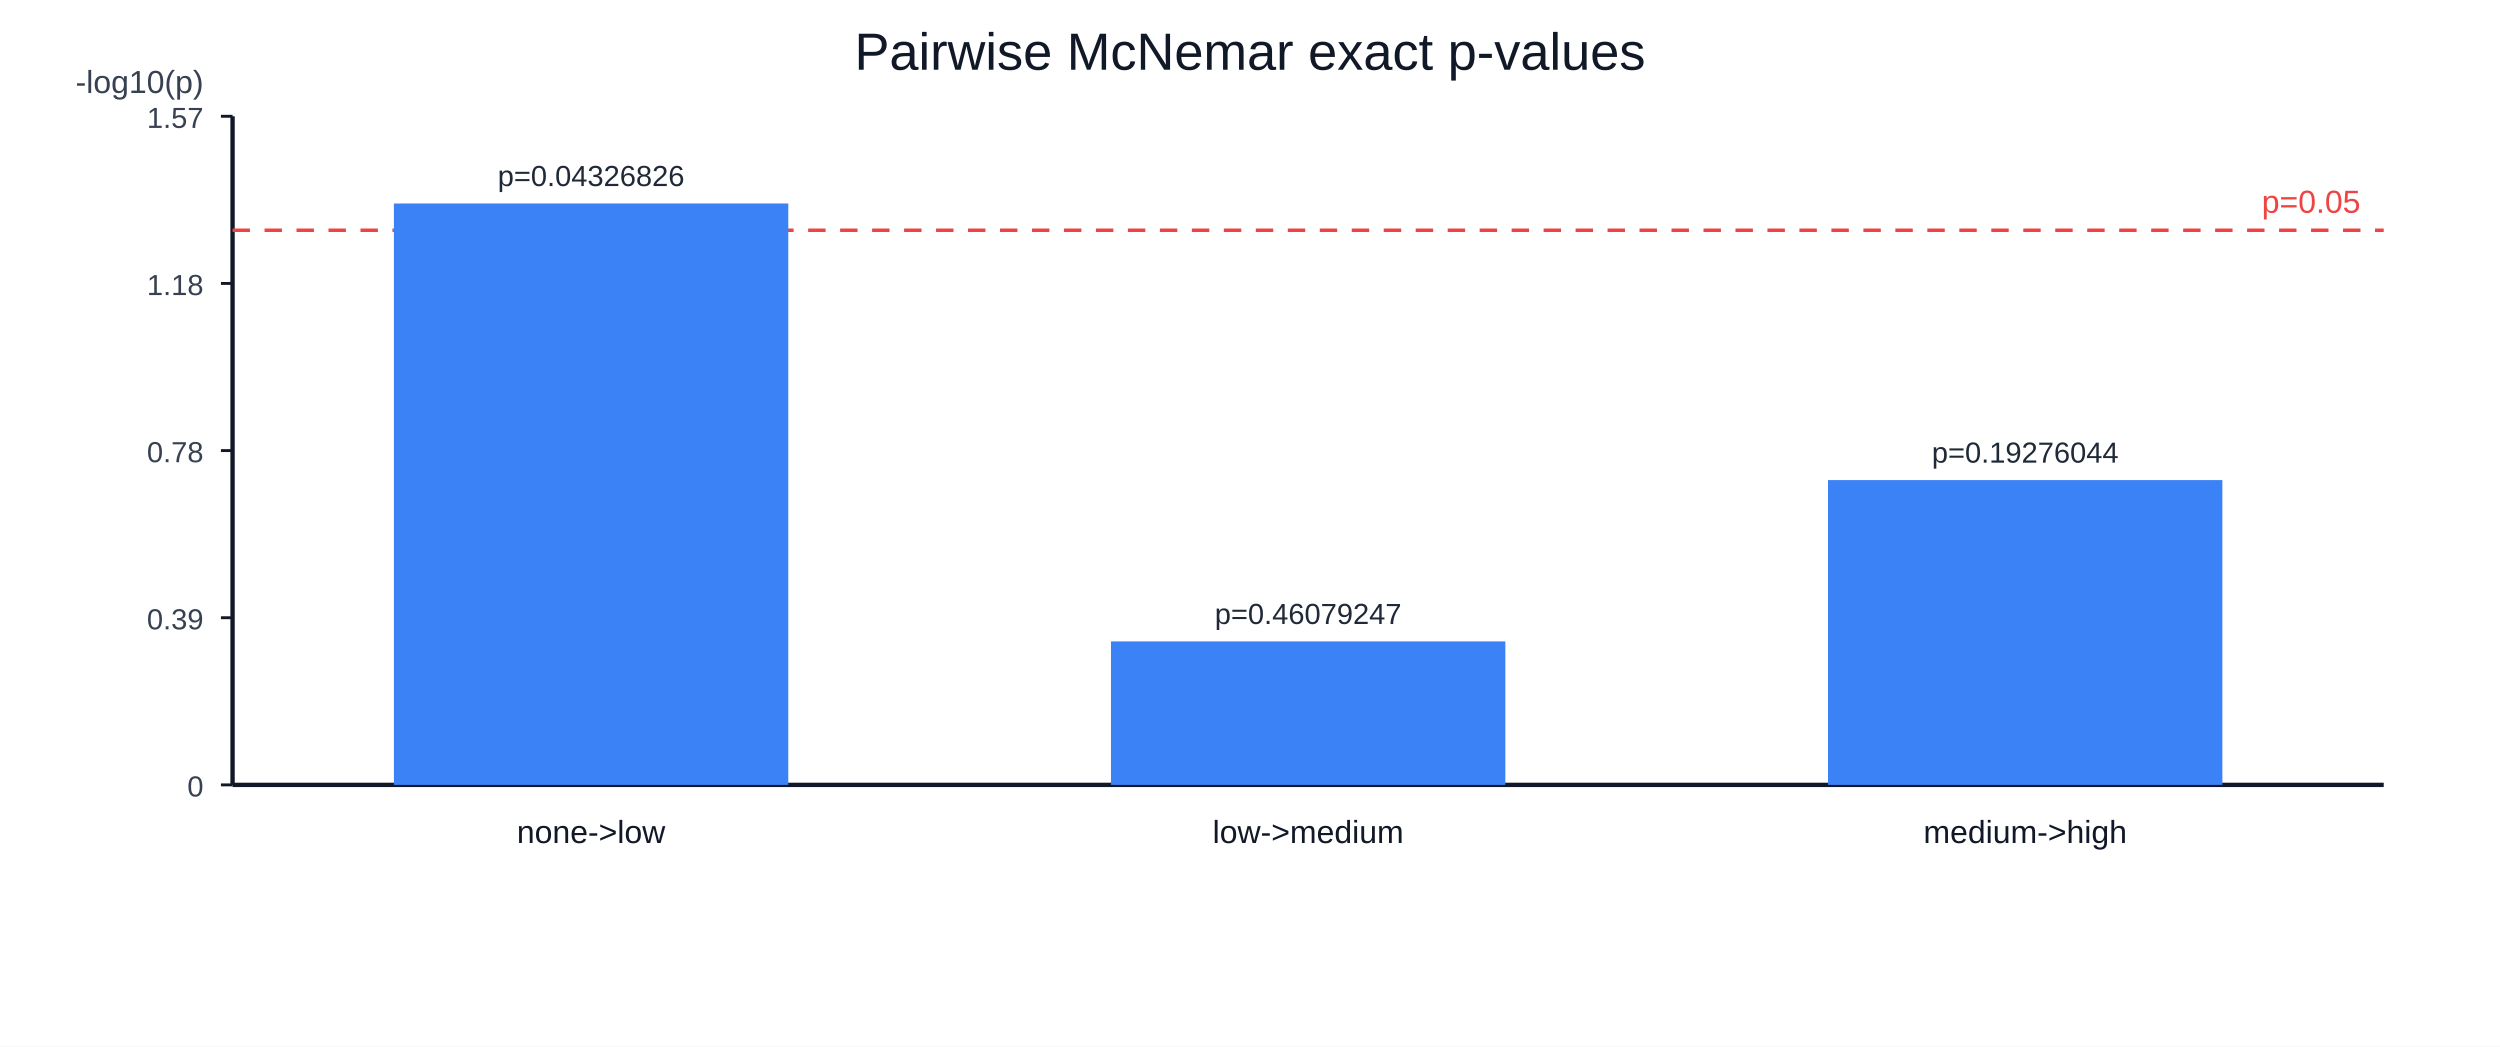
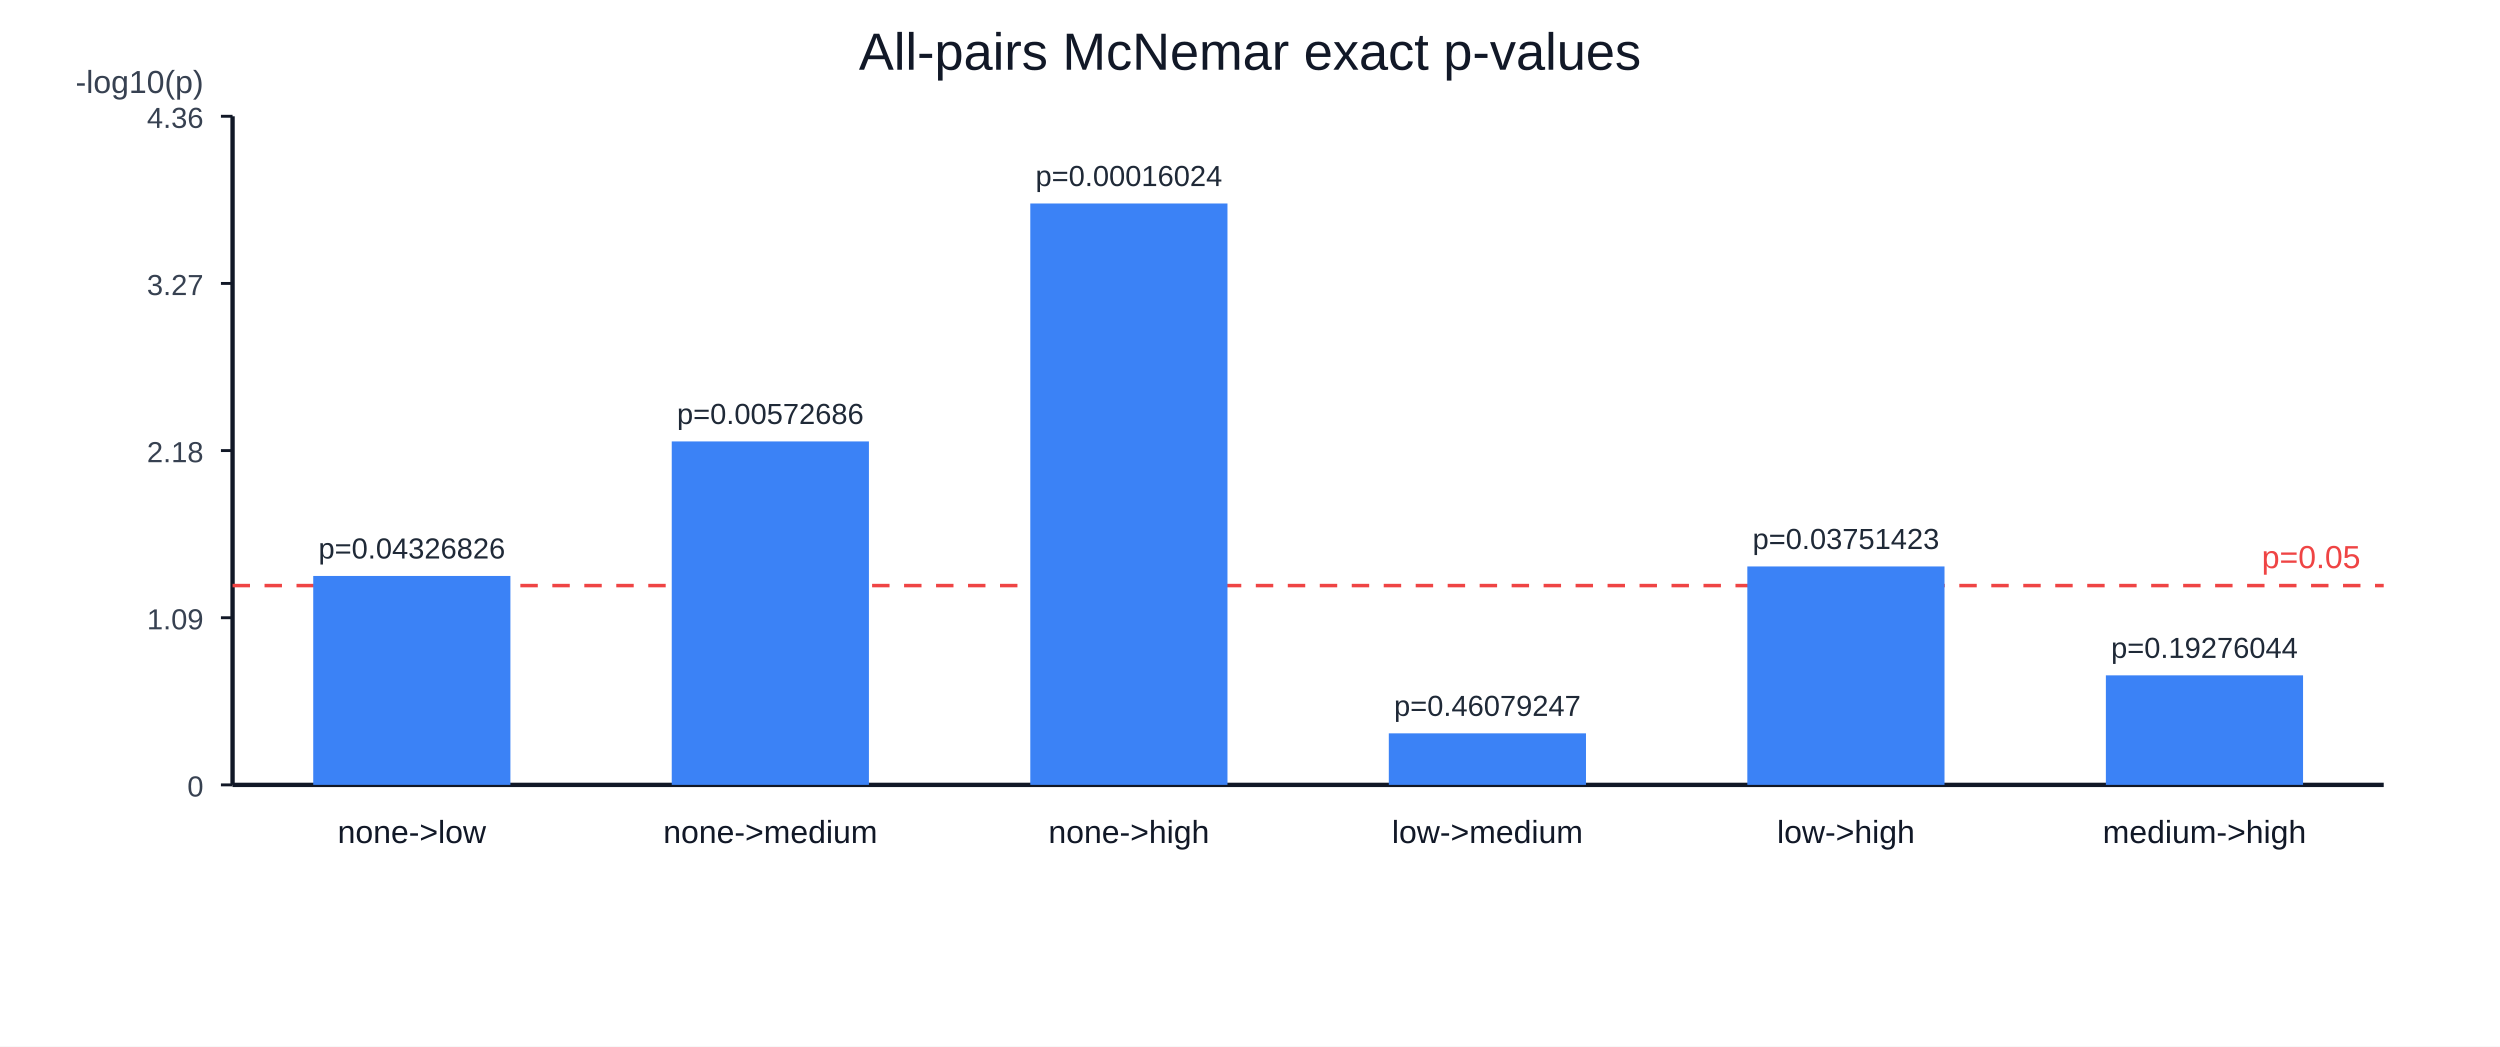
<svg xmlns="http://www.w3.org/2000/svg" width="860" height="360" viewBox="0 0 860 360">
  <rect width="100%" height="100%" fill="#ffffff" />
-   <text x="50%" y="24" text-anchor="middle" fill="#111827" font-size="18" font-family="Arial, sans-serif">Pairwise McNemar exact p-values</text>
+   <text x="50%" y="24" text-anchor="middle" fill="#111827" font-size="18" font-family="Arial, sans-serif">All-pairs McNemar exact p-values</text>
  <line x1="80" y1="270" x2="820" y2="270" stroke="#111827" stroke-width="1.5" />
  <line x1="80" y1="40" x2="80" y2="270" stroke="#111827" stroke-width="1.5" />
-   <line x1="80" y1="79.209" x2="820" y2="79.209" stroke="#ef4444" stroke-width="1.2" stroke-dasharray="6 5" />
-   <text x="812" y="73.209" text-anchor="end" fill="#ef4444" font-size="11" font-family="Arial, sans-serif">p=0.05</text>
+   <line x1="80" y1="201.439" x2="820" y2="201.439" stroke="#ef4444" stroke-width="1.2" stroke-dasharray="6 5" />
+   <text x="812" y="195.439" text-anchor="end" fill="#ef4444" font-size="11" font-family="Arial, sans-serif">p=0.05</text>
  <text x="26" y="32" fill="#374151" font-size="11" font-family="Arial, sans-serif">-log10(p)</text>
  <line x1="76" y1="270.0" x2="80" y2="270.0" stroke="#111827" stroke-width="1" />
  <text x="70" y="274.0" text-anchor="end" fill="#374151" font-size="10" font-family="Arial, sans-serif">0</text>
  <line x1="76" y1="212.5" x2="80" y2="212.5" stroke="#111827" stroke-width="1" />
-   <text x="70" y="216.5" text-anchor="end" fill="#374151" font-size="10" font-family="Arial, sans-serif">0.39</text>
+   <text x="70" y="216.5" text-anchor="end" fill="#374151" font-size="10" font-family="Arial, sans-serif">1.09</text>
  <line x1="76" y1="155.0" x2="80" y2="155.0" stroke="#111827" stroke-width="1" />
-   <text x="70" y="159.0" text-anchor="end" fill="#374151" font-size="10" font-family="Arial, sans-serif">0.78</text>
+   <text x="70" y="159.0" text-anchor="end" fill="#374151" font-size="10" font-family="Arial, sans-serif">2.18</text>
  <line x1="76" y1="97.5" x2="80" y2="97.5" stroke="#111827" stroke-width="1" />
-   <text x="70" y="101.5" text-anchor="end" fill="#374151" font-size="10" font-family="Arial, sans-serif">1.18</text>
+   <text x="70" y="101.5" text-anchor="end" fill="#374151" font-size="10" font-family="Arial, sans-serif">3.27</text>
  <line x1="76" y1="40.0" x2="80" y2="40.0" stroke="#111827" stroke-width="1" />
-   <text x="70" y="44.0" text-anchor="end" fill="#374151" font-size="10" font-family="Arial, sans-serif">1.57</text>
-   <rect x="135.50" y="70.00" width="135.67" height="200.00" fill="#3b82f6" />
-   <text x="203.33" y="290" text-anchor="middle" fill="#111827" font-size="11" font-family="Arial, sans-serif">none-&gt;low</text>
-   <text x="203.33" y="64.00" text-anchor="middle" fill="#1f2937" font-size="10" font-family="Arial, sans-serif">p=0.04326826</text>
-   <rect x="382.17" y="220.65" width="135.67" height="49.35" fill="#3b82f6" />
-   <text x="450.00" y="290" text-anchor="middle" fill="#111827" font-size="11" font-family="Arial, sans-serif">low-&gt;medium</text>
-   <text x="450.00" y="214.65" text-anchor="middle" fill="#1f2937" font-size="10" font-family="Arial, sans-serif">p=0.46079247</text>
-   <rect x="628.83" y="165.15" width="135.67" height="104.85" fill="#3b82f6" />
-   <text x="696.67" y="290" text-anchor="middle" fill="#111827" font-size="11" font-family="Arial, sans-serif">medium-&gt;high</text>
-   <text x="696.67" y="159.15" text-anchor="middle" fill="#1f2937" font-size="10" font-family="Arial, sans-serif">p=0.19276044</text>
+   <text x="70" y="44.0" text-anchor="end" fill="#374151" font-size="10" font-family="Arial, sans-serif">4.36</text>
+   <rect x="107.75" y="198.13" width="67.83" height="71.87" fill="#3b82f6" />
+   <text x="141.67" y="290" text-anchor="middle" fill="#111827" font-size="11" font-family="Arial, sans-serif">none-&gt;low</text>
+   <text x="141.67" y="192.13" text-anchor="middle" fill="#1f2937" font-size="10" font-family="Arial, sans-serif">p=0.04326826</text>
+   <rect x="231.08" y="151.85" width="67.83" height="118.15" fill="#3b82f6" />
+   <text x="265.00" y="290" text-anchor="middle" fill="#111827" font-size="11" font-family="Arial, sans-serif">none-&gt;medium</text>
+   <text x="265.00" y="145.85" text-anchor="middle" fill="#1f2937" font-size="10" font-family="Arial, sans-serif">p=0.00572686</text>
+   <rect x="354.42" y="70.00" width="67.83" height="200.00" fill="#3b82f6" />
+   <text x="388.33" y="290" text-anchor="middle" fill="#111827" font-size="11" font-family="Arial, sans-serif">none-&gt;high</text>
+   <text x="388.33" y="64.00" text-anchor="middle" fill="#1f2937" font-size="10" font-family="Arial, sans-serif">p=0.00016024</text>
+   <rect x="477.75" y="252.27" width="67.83" height="17.73" fill="#3b82f6" />
+   <text x="511.67" y="290" text-anchor="middle" fill="#111827" font-size="11" font-family="Arial, sans-serif">low-&gt;medium</text>
+   <text x="511.67" y="246.27" text-anchor="middle" fill="#1f2937" font-size="10" font-family="Arial, sans-serif">p=0.46079247</text>
+   <rect x="601.08" y="194.86" width="67.83" height="75.14" fill="#3b82f6" />
+   <text x="635.00" y="290" text-anchor="middle" fill="#111827" font-size="11" font-family="Arial, sans-serif">low-&gt;high</text>
+   <text x="635.00" y="188.86" text-anchor="middle" fill="#1f2937" font-size="10" font-family="Arial, sans-serif">p=0.03751423</text>
+   <rect x="724.42" y="232.32" width="67.83" height="37.68" fill="#3b82f6" />
+   <text x="758.33" y="290" text-anchor="middle" fill="#111827" font-size="11" font-family="Arial, sans-serif">medium-&gt;high</text>
+   <text x="758.33" y="226.32" text-anchor="middle" fill="#1f2937" font-size="10" font-family="Arial, sans-serif">p=0.19276044</text>
</svg>
